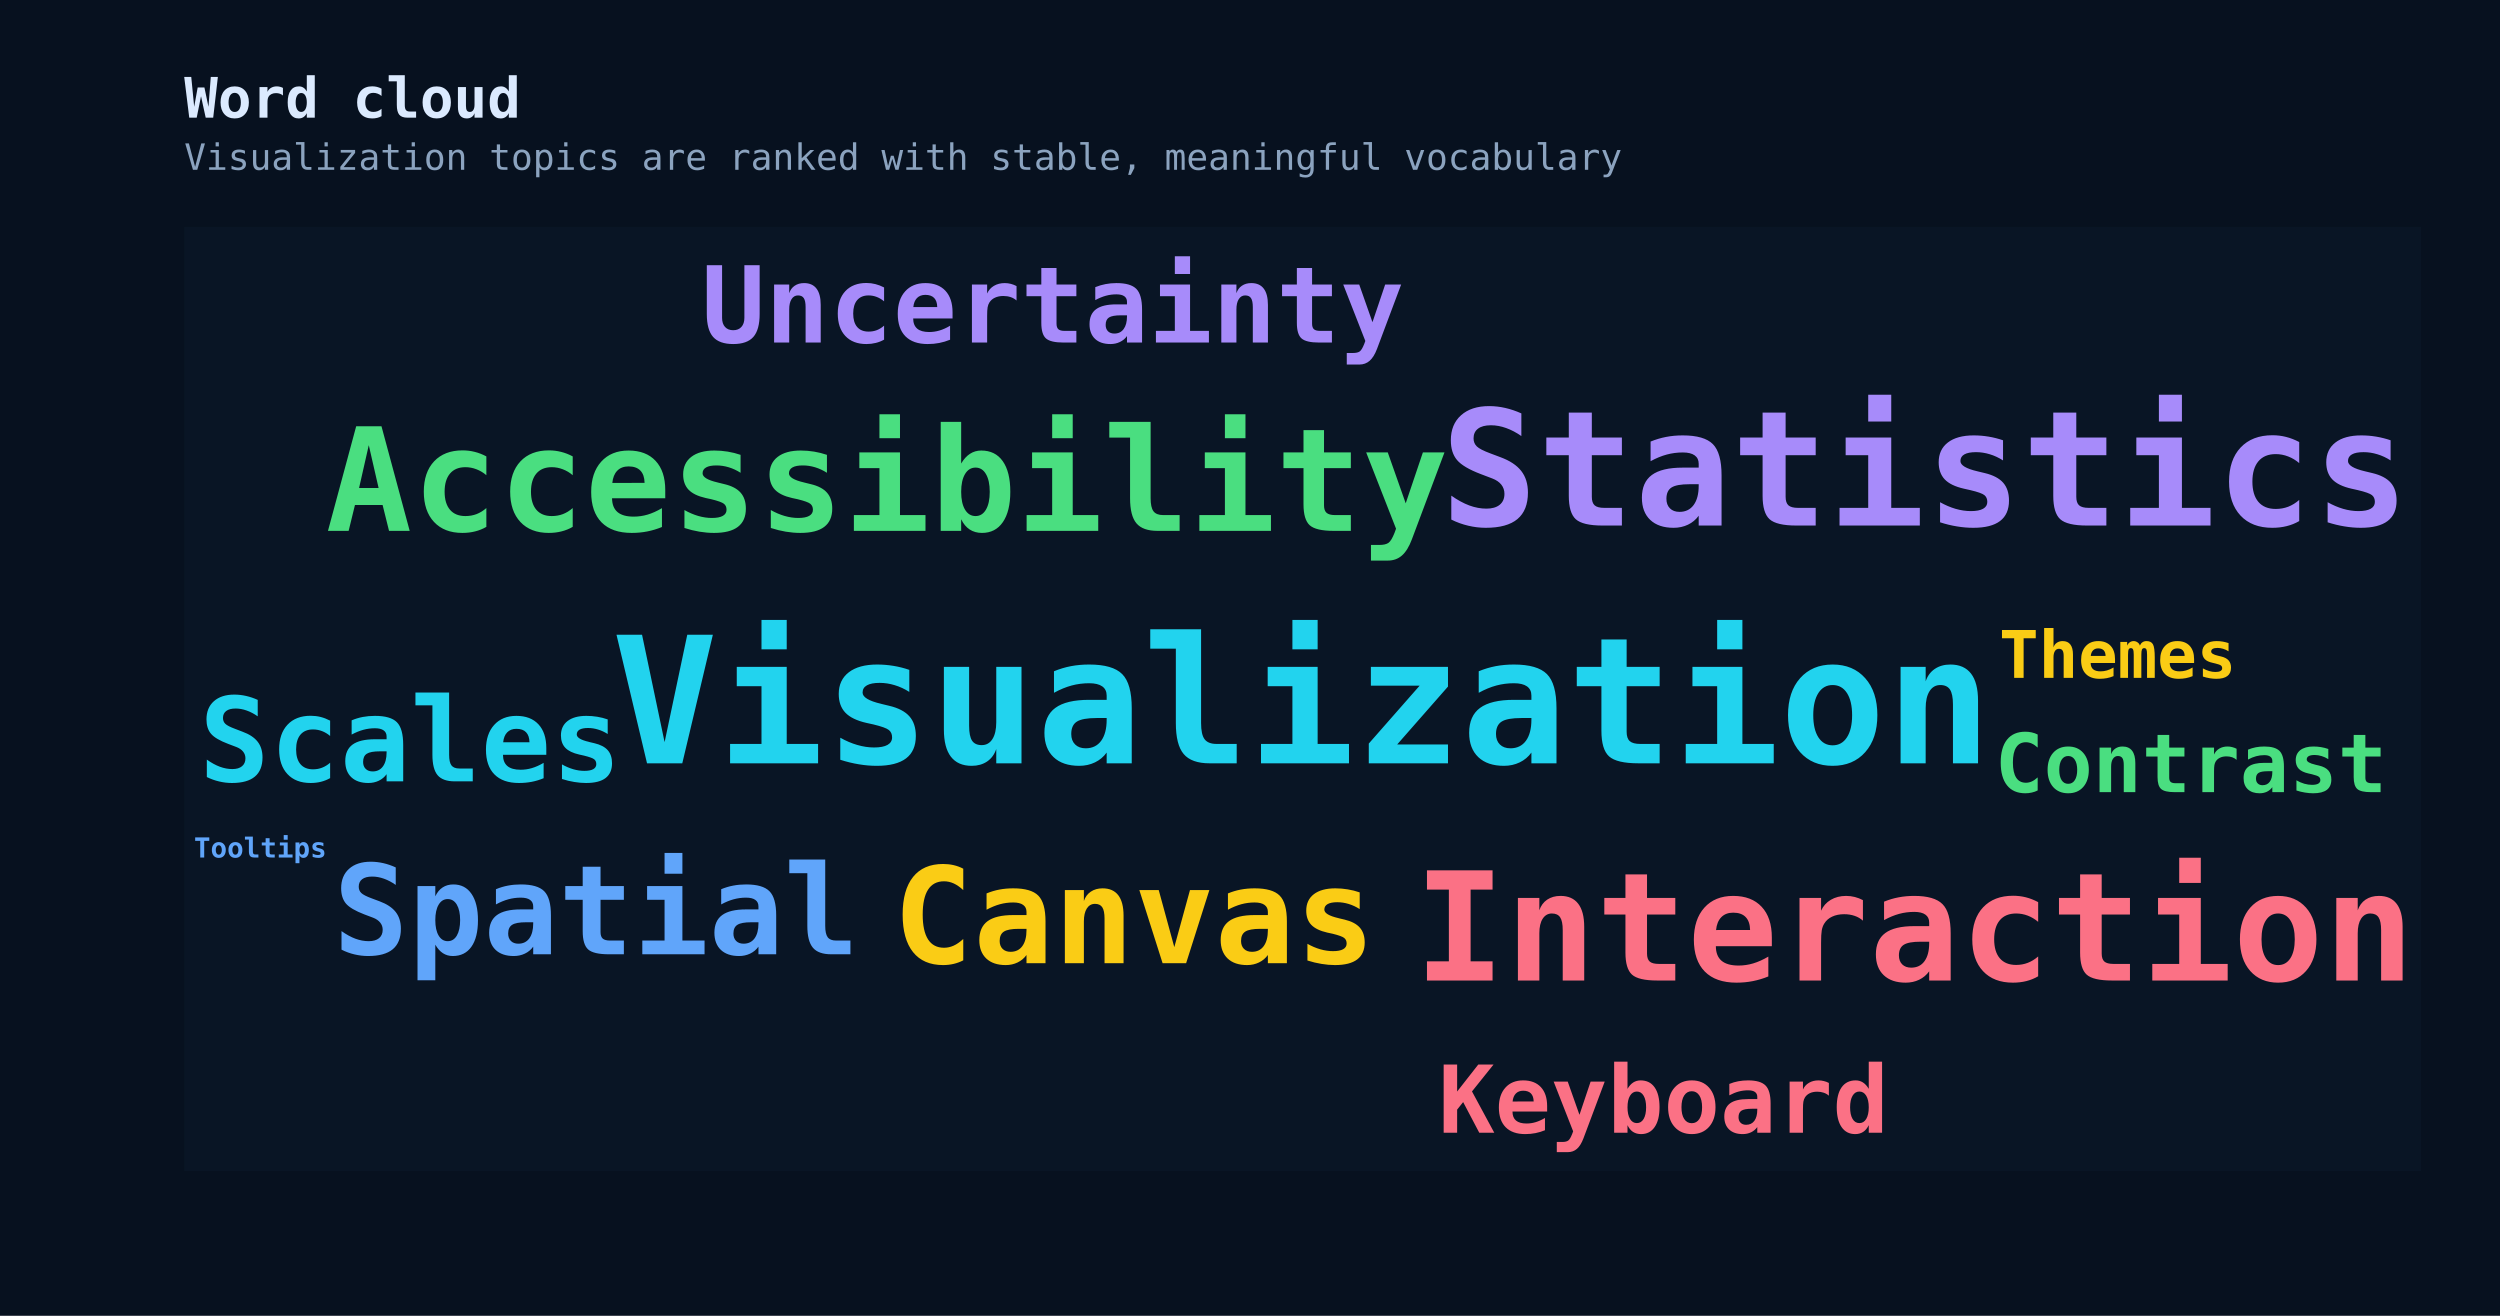
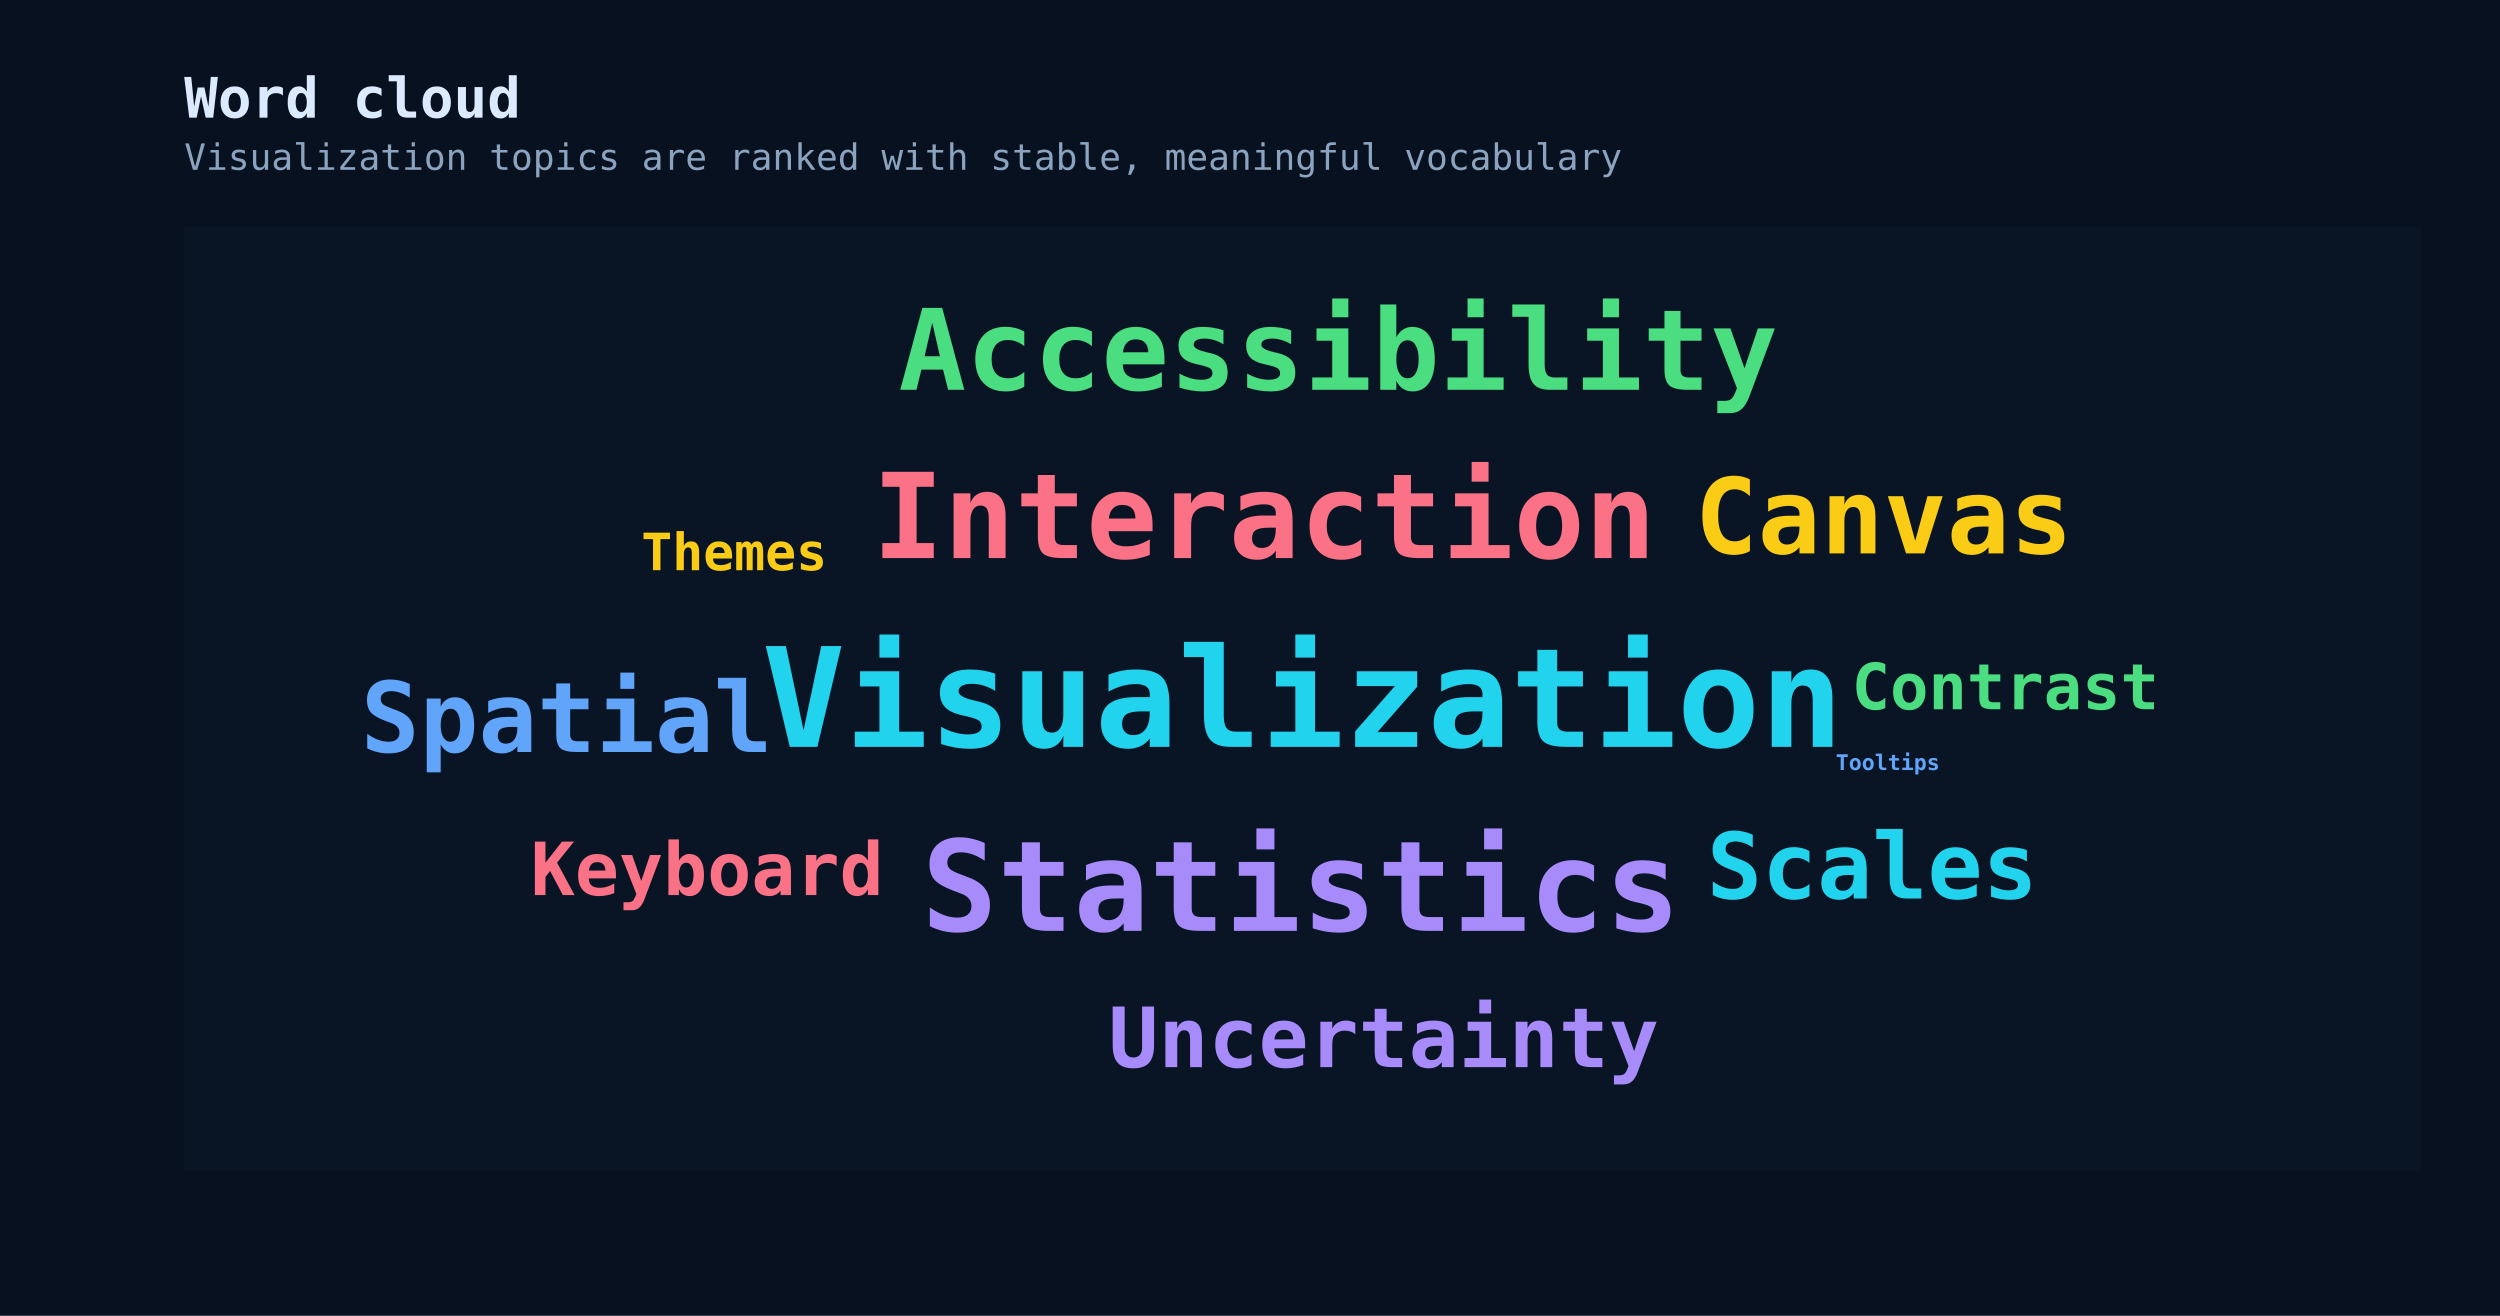
<svg xmlns="http://www.w3.org/2000/svg" width="760" height="400" viewBox="0 0 760 400" role="img" aria-labelledby="title description">
  <defs>
    <clipPath id="clip-1">
      <rect x="56" y="69" width="680" height="287" />
    </clipPath>
  </defs>
  <rect width="100%" height="100%" fill="#07111f" />
  <g data-scene-node="scene:root">
    <rect data-scene-node="chart:panel" x="56" y="69" width="680" height="287" rx="0" fill="#091525" />
    <g data-scene-node="layer-0:group" clip-path="url(#clip-1)">
-       <text data-scene-node="layer-0:word-cloud:0" x="395.735" y="213.483" fill="#22d3ee" font-family="&quot;JetBrains Mono&quot;, &quot;SFMono-Regular&quot;, Consolas, monospace" font-size="53.617" font-weight="600" text-anchor="middle" dominant-baseline="central">Visualization</text>
-       <text data-scene-node="layer-0:word-cloud:1" x="585.251" y="142.831" fill="#a78bfa" font-family="&quot;JetBrains Mono&quot;, &quot;SFMono-Regular&quot;, Consolas, monospace" font-size="48.924" font-weight="600" text-anchor="middle" dominant-baseline="central">Statistics</text>
-       <text data-scene-node="layer-0:word-cloud:2" x="581.982" y="282.179" fill="#fb7185" font-family="&quot;JetBrains Mono&quot;, &quot;SFMono-Regular&quot;, Consolas, monospace" font-size="45.916" font-weight="600" text-anchor="middle" dominant-baseline="central">Interaction</text>
-       <text data-scene-node="layer-0:word-cloud:3" x="269.662" y="146.284" fill="#4ade80" font-family="&quot;JetBrains Mono&quot;, &quot;SFMono-Regular&quot;, Consolas, monospace" font-size="43.611" font-weight="600" text-anchor="middle" dominant-baseline="central">Accessibility</text>
-       <text data-scene-node="layer-0:word-cloud:4" x="344.77" y="278.742" fill="#facc15" font-family="&quot;JetBrains Mono&quot;, &quot;SFMono-Regular&quot;, Consolas, monospace" font-size="40.628" font-weight="600" text-anchor="middle" dominant-baseline="central">Canvas</text>
-       <text data-scene-node="layer-0:word-cloud:5" x="181.21" y="276.977" fill="#60a5fa" font-family="&quot;JetBrains Mono&quot;, &quot;SFMono-Regular&quot;, Consolas, monospace" font-size="37.913" font-weight="600" text-anchor="middle" dominant-baseline="central">Spatial</text>
-       <text data-scene-node="layer-0:word-cloud:6" x="124.736" y="225.229" fill="#22d3ee" font-family="&quot;JetBrains Mono&quot;, &quot;SFMono-Regular&quot;, Consolas, monospace" font-size="35.546" font-weight="600" text-anchor="middle" dominant-baseline="central">Scales</text>
-       <text data-scene-node="layer-0:word-cloud:7" x="320.018" y="92.968" fill="#a78bfa" font-family="&quot;JetBrains Mono&quot;, &quot;SFMono-Regular&quot;, Consolas, monospace" font-size="32.26" font-weight="600" text-anchor="middle" dominant-baseline="central">Uncertainty</text>
-       <text data-scene-node="layer-0:word-cloud:8" x="505.745" y="334.513" fill="#fb7185" font-family="&quot;JetBrains Mono&quot;, &quot;SFMono-Regular&quot;, Consolas, monospace" font-size="28.443" font-weight="600" text-anchor="middle" dominant-baseline="central">Keyboard</text>
-       <text data-scene-node="layer-0:word-cloud:9" x="666.004" y="232.239" fill="#4ade80" font-family="&quot;JetBrains Mono&quot;, &quot;SFMono-Regular&quot;, Consolas, monospace" font-size="24.761" font-weight="600" text-anchor="middle" dominant-baseline="central">Contrast</text>
-       <text data-scene-node="layer-0:word-cloud:10" x="643.782" y="199.169" fill="#facc15" font-family="&quot;JetBrains Mono&quot;, &quot;SFMono-Regular&quot;, Consolas, monospace" font-size="19.962" font-weight="600" text-anchor="middle" dominant-baseline="central">Themes</text>
-       <text data-scene-node="layer-0:word-cloud:11" x="79.129" y="257.779" fill="#60a5fa" font-family="&quot;JetBrains Mono&quot;, &quot;SFMono-Regular&quot;, Consolas, monospace" font-size="8.378" font-weight="600" text-anchor="middle" dominant-baseline="central">Tooltips</text>
+       <text data-scene-node="layer-0:word-cloud:0" x="396" y="212.5" fill="#22d3ee" font-family="&quot;JetBrains Mono&quot;, &quot;SFMono-Regular&quot;, Consolas, monospace" font-size="42" font-weight="600" text-anchor="middle" dominant-baseline="central">Visualization</text>
+       <text data-scene-node="layer-0:word-cloud:1" x="395.52" y="269.715" fill="#a78bfa" font-family="&quot;JetBrains Mono&quot;, &quot;SFMono-Regular&quot;, Consolas, monospace" font-size="38.324" font-weight="600" text-anchor="middle" dominant-baseline="central">Statistics</text>
+       <text data-scene-node="layer-0:word-cloud:2" x="384.324" y="157.198" fill="#fb7185" font-family="&quot;JetBrains Mono&quot;, &quot;SFMono-Regular&quot;, Consolas, monospace" font-size="35.968" font-weight="600" text-anchor="middle" dominant-baseline="central">Interaction</text>
+       <text data-scene-node="layer-0:word-cloud:3" x="406.816" y="106.679" fill="#4ade80" font-family="&quot;JetBrains Mono&quot;, &quot;SFMono-Regular&quot;, Consolas, monospace" font-size="34.162" font-weight="600" text-anchor="middle" dominant-baseline="central">Accessibility</text>
+       <text data-scene-node="layer-0:word-cloud:4" x="572.652" y="157.226" fill="#facc15" font-family="&quot;JetBrains Mono&quot;, &quot;SFMono-Regular&quot;, Consolas, monospace" font-size="31.825" font-weight="600" text-anchor="middle" dominant-baseline="central">Canvas</text>
+       <text data-scene-node="layer-0:word-cloud:5" x="172.264" y="218.328" fill="#60a5fa" font-family="&quot;JetBrains Mono&quot;, &quot;SFMono-Regular&quot;, Consolas, monospace" font-size="29.698" font-weight="600" text-anchor="middle" dominant-baseline="central">Spatial</text>
+       <text data-scene-node="layer-0:word-cloud:6" x="569.178" y="263.519" fill="#22d3ee" font-family="&quot;JetBrains Mono&quot;, &quot;SFMono-Regular&quot;, Consolas, monospace" font-size="27.844" font-weight="600" text-anchor="middle" dominant-baseline="central">Scales</text>
+       <text data-scene-node="layer-0:word-cloud:7" x="420.622" y="315.666" fill="#a78bfa" font-family="&quot;JetBrains Mono&quot;, &quot;SFMono-Regular&quot;, Consolas, monospace" font-size="25.27" font-weight="600" text-anchor="middle" dominant-baseline="central">Uncertainty</text>
+       <text data-scene-node="layer-0:word-cloud:8" x="214.992" y="264.387" fill="#fb7185" font-family="&quot;JetBrains Mono&quot;, &quot;SFMono-Regular&quot;, Consolas, monospace" font-size="22.28" font-weight="600" text-anchor="middle" dominant-baseline="central">Keyboard</text>
+       <text data-scene-node="layer-0:word-cloud:9" x="609.615" y="208.908" fill="#4ade80" font-family="&quot;JetBrains Mono&quot;, &quot;SFMono-Regular&quot;, Consolas, monospace" font-size="19.396" font-weight="600" text-anchor="middle" dominant-baseline="central">Contrast</text>
+       <text data-scene-node="layer-0:word-cloud:10" x="223.187" y="167.927" fill="#facc15" font-family="&quot;JetBrains Mono&quot;, &quot;SFMono-Regular&quot;, Consolas, monospace" font-size="15.637" font-weight="600" text-anchor="middle" dominant-baseline="central">Themes</text>
+       <text data-scene-node="layer-0:word-cloud:11" x="573.878" y="231.813" fill="#60a5fa" font-family="&quot;JetBrains Mono&quot;, &quot;SFMono-Regular&quot;, Consolas, monospace" font-size="6.563" font-weight="600" text-anchor="middle" dominant-baseline="central">Tooltips</text>
    </g>
    <text data-scene-node="chart:title" x="56" y="24" fill="#dbeafe" font-family="&quot;JetBrains Mono&quot;, &quot;SFMono-Regular&quot;, Consolas, monospace" font-size="17" font-weight="600" text-anchor="start" dominant-baseline="text-before-edge">Word cloud</text>
    <text data-scene-node="chart:subtitle" x="56" y="44" fill="#8ba3bf" font-family="&quot;JetBrains Mono&quot;, &quot;SFMono-Regular&quot;, Consolas, monospace" font-size="11" font-weight="400" text-anchor="start" dominant-baseline="text-before-edge">Visualization topics are ranked with stable, meaningful vocabulary</text>
  </g>
</svg>
